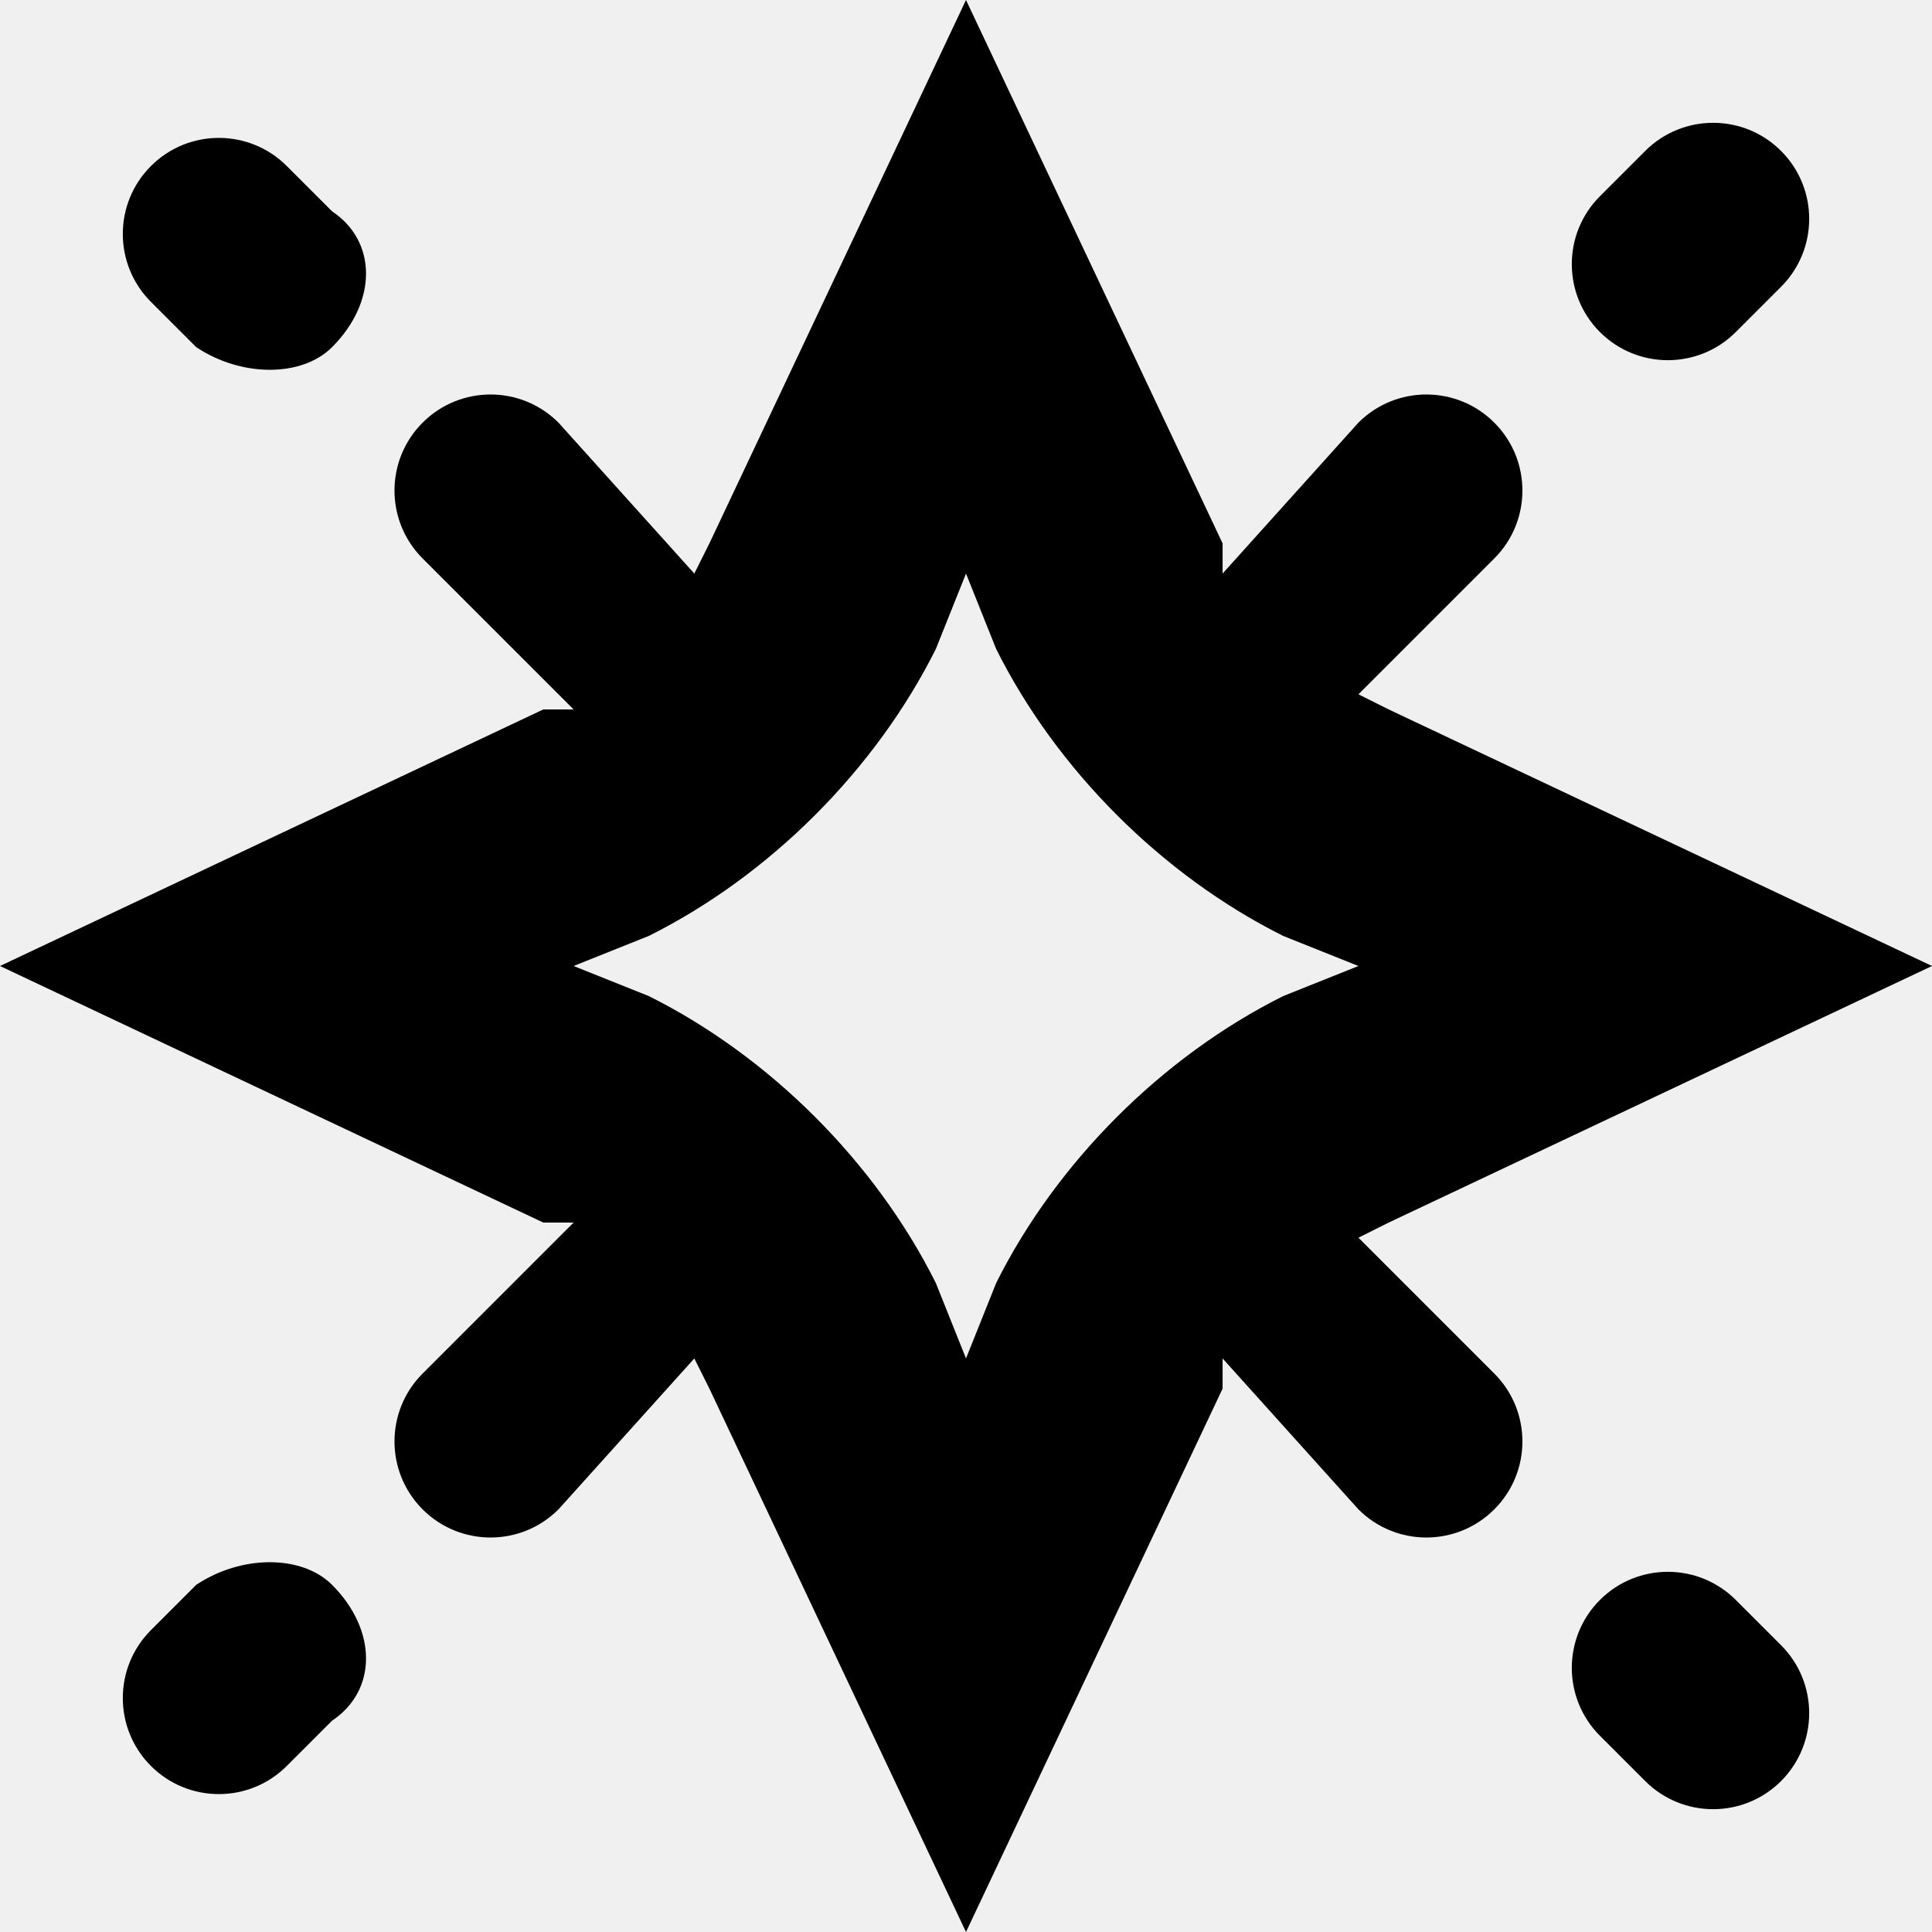
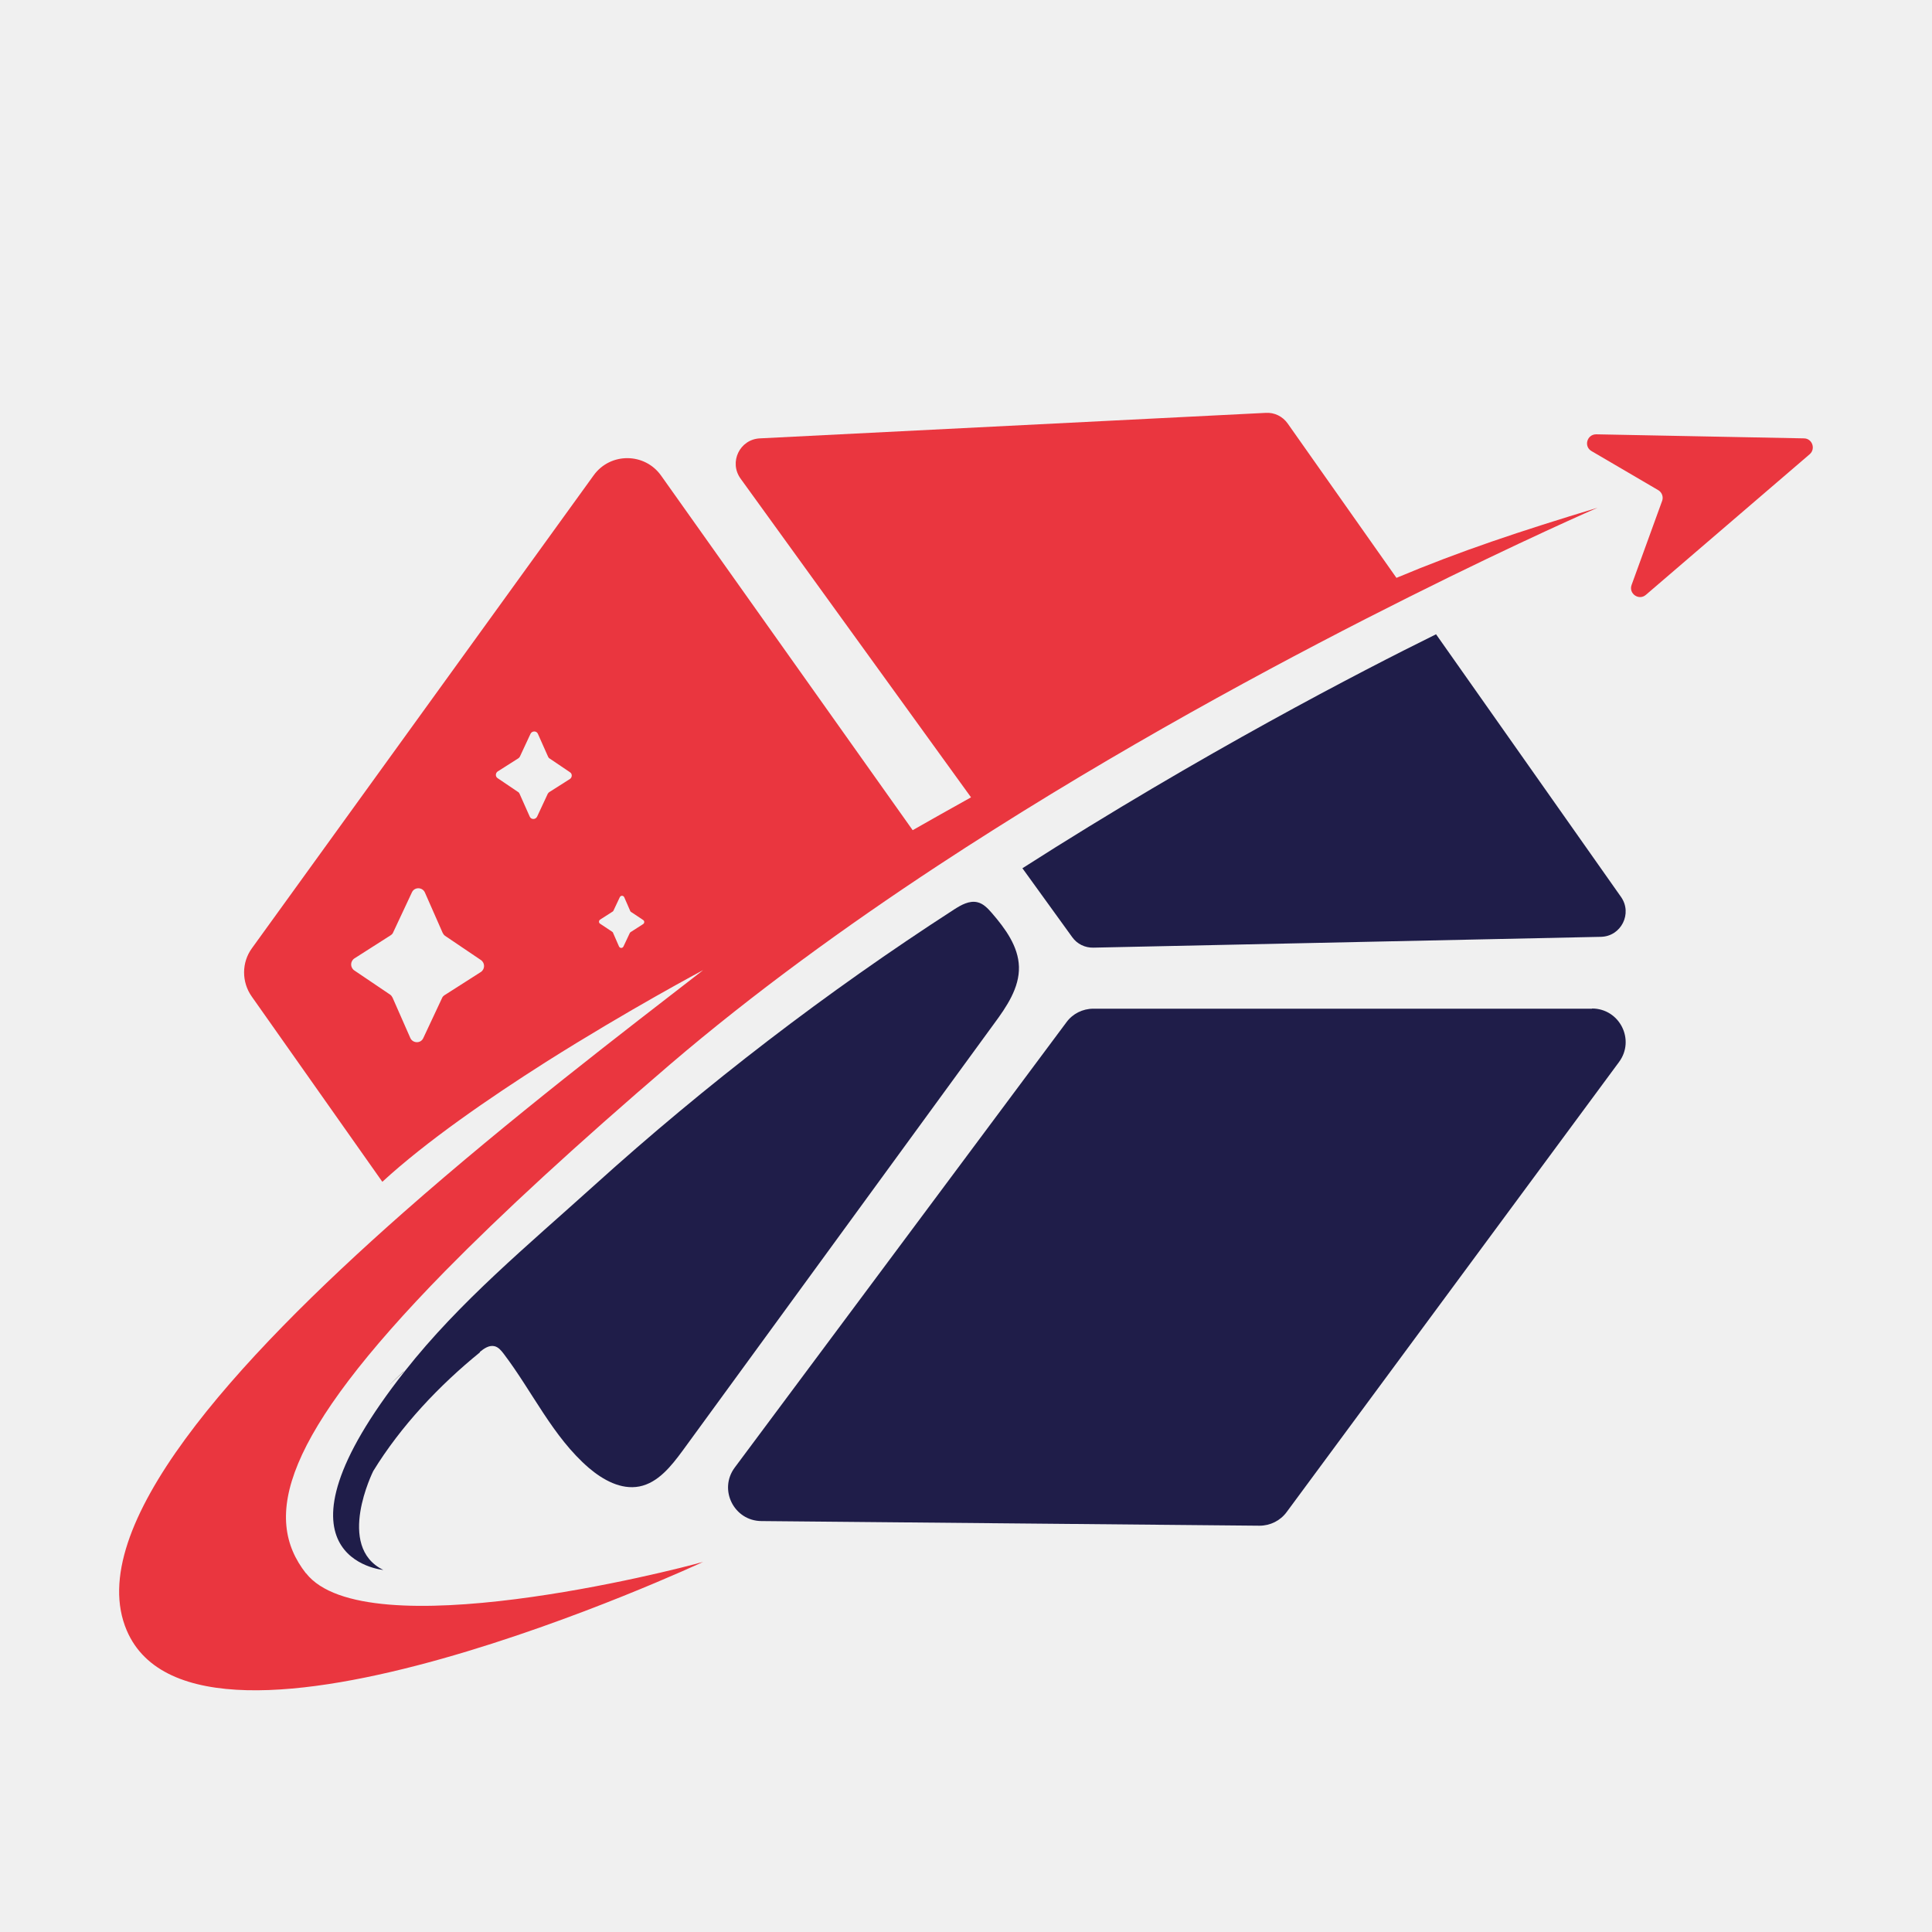
- <svg xmlns="http://www.w3.org/2000/svg" viewBox="0 0 128 128">
-   <path fill-rule="evenodd" d="M81 36 64 0 47 36l-1 2-9-10a6 6 0 0 0-9 9l10 10h-2L0 64l36 17h2L28 91a6 6 0 1 0 9 9l9-10 1 2 17 36 17-36v-2l9 10a6 6 0 1 0 9-9l-9-9 2-1 36-17-36-17-2-1 9-9a6 6 0 1 0-9-9l-9 10v-2Zm-17 2-2 5c-4 8-11 15-19 19l-5 2 5 2c8 4 15 11 19 19l2 5 2-5c4-8 11-15 19-19l5-2-5-2c-8-4-15-11-19-19l-2-5Z" clip-rule="evenodd" />
-   <path d="M118 19a6 6 0 0 0-9-9l-3 3a6 6 0 1 0 9 9l3-3Zm-96 4c-2 2-6 2-9 0l-3-3a6 6 0 1 1 9-9l3 3c3 2 3 6 0 9Zm0 82c-2-2-6-2-9 0l-3 3a6 6 0 1 0 9 9l3-3c3-2 3-6 0-9Zm96 4a6 6 0 0 1-9 9l-3-3a6 6 0 1 1 9-9l3 3Z" />
-   <style>path{fill:#000}@media (prefers-color-scheme:dark){path{fill:#fff}}</style>
+ <svg xmlns="http://www.w3.org/2000/svg" id="Capa_1" version="1.1" viewBox="0 0 1000 1000">
+   <defs>
+     <style>
+       .st0 {
+         fill: #ea363f;
+       }
+ 
+       .st1 {
+         fill: #1f1d49;
+       }
+ 
+       .st2 {
+         fill: #1d1d1b;
+       }
+     </style>
+   </defs>
+   <path class="st0" d="M933.8,226.9l-107.6-2.1c-4.8,0-6.6,6.3-2.4,8.7l34.5,20.2c1.9,1.1,2.8,3.5,2,5.6l-15.8,43.5c-1.6,4.5,3.8,8.2,7.4,5.1l84.8-72.8c3.2-2.8,1.3-8.1-2.9-8.2h0Z" />
+   <path class="st1" d="M824.1,522.1h-258.2c-5.5,0-10.7,2.6-13.9,7l-171.7,230.5c-8.5,11.4-.4,27.6,13.8,27.7l257.8,2.4c5.6,0,10.8-2.6,14.1-7.1l172-232.9c8.5-11.5.3-27.7-14-27.7h0Z" />
+   <path class="st2" d="M208.7,710.2c.2-.3.5-.6.7-.8-11.7,10.9-8.5,8.1-.7.8Z" />
+   <path class="st1" d="M743.3,328.3c-38.3,18.9-121.2,61.7-214.1,121.1l25.8,35.7c2.5,3.5,6.6,5.5,10.9,5.4l262.7-5.6c10.5-.2,16.5-12.1,10.4-20.7l-95.7-135.9h0Z" />
+   <path class="st1" d="M248.3,699.8c2.2-1.8,4.9-3.7,7.7-3,2,.5,3.4,2.2,4.7,3.9,14.9,19.6,25.4,43,44.1,59.1,7.3,6.2,16.6,11.4,26.1,9.6,9.7-1.9,16.5-10.5,22.4-18.5,53.7-73.7,107.5-147.3,161.2-221,6.5-8.8,13.2-18.6,12.9-29.5-.3-10.6-7.1-19.8-14-27.8-2.1-2.4-4.4-4.9-7.5-5.6-4.2-1-8.4,1.4-12,3.7-65.9,42.6-128.4,90.5-186.6,143.1-33.9,30.6-69.4,59.9-97.6,95.7-76.7,97.3-11.3,103.1-11.3,103.1-24.8-12.1-5.2-51.2-5.2-51.2,14.3-23.3,34.1-44.3,55.3-61.5h0Z" />
+   <path class="st0" d="M158.4,814.4c-22.7-28.9-12.2-70.6,72-156.5,29.4-29.9,67.7-65.2,116.7-107.2,42.6-36.4,90.2-71,138.4-102.7,9.7-6.4,19.4-12.6,29.2-18.8,78.6-49.7,156.6-91.2,215-120.4,58.4-29.2,97.2-46,97.2-46-40.3,12.2-71,22.4-104.1,36.3l-56.3-79.9c-2.6-3.7-6.9-5.8-11.4-5.5l-261.8,13.2c-10.4.5-16.1,12.3-10,20.8l119.3,165c-10.3,5.7-20.3,11.4-30.2,17l-130.2-183.5c-8.5-12-26.3-12.1-34.9-.2l-176.9,244.8c-5.4,7.4-5.4,17.5-.1,25l67.6,95.9c22.7-20.9,54.9-43.1,84.8-62.1,42.9-27.1,81.3-47.5,81.3-47.5-40,31-99.5,76.4-155.1,125.4-87.7,77.3-165.9,163.5-143.3,216.4,36.9,86.5,298.4-35.5,298.4-35.5-15.8,4.6-175,45-205.6,5.9h0ZM248.9,503.1l-18.8,12c-.6.4-1.1.9-1.3,1.5l-9.7,20.7c-1.3,2.9-5.4,2.8-6.7,0l-9.2-20.9c-.3-.6-.7-1.2-1.3-1.6l-18.5-12.5c-2.2-1.5-2.2-4.7,0-6.2l18.8-12c.6-.4,1.1-.9,1.3-1.5l9.7-20.7c1.3-2.9,5.4-2.8,6.7,0l9.2,20.9c.3.6.7,1.2,1.3,1.6l18.5,12.5c2.2,1.5,2.2,4.7,0,6.2h0ZM295,403.2l-10.7,6.8c-.3.2-.6.5-.8.9l-5.5,11.8c-.8,1.6-3.1,1.6-3.8,0l-5.3-11.9c-.2-.4-.4-.7-.8-.9l-10.5-7.1c-1.3-.8-1.2-2.7,0-3.5l10.7-6.8c.3-.2.6-.5.8-.9l5.5-11.8c.8-1.6,3.1-1.6,3.8,0l5.3,11.9c.2.4.4.7.8.9l10.5,7.1c1.3.8,1.2,2.7,0,3.5ZM332.9,478.3l-6.4,4.1c-.2.1-.4.3-.5.5l-3.3,7c-.5,1-1.8,1-2.3,0l-3.1-7.1c0-.2-.3-.4-.4-.5l-6.3-4.2c-.8-.5-.7-1.6,0-2.1l6.4-4.1c.2-.1.4-.3.5-.5l3.3-7c.5-1,1.8-1,2.3,0l3.1,7.1c0,.2.3.4.4.5l6.3,4.2c.8.5.7,1.6,0,2.1Z" />
</svg>
